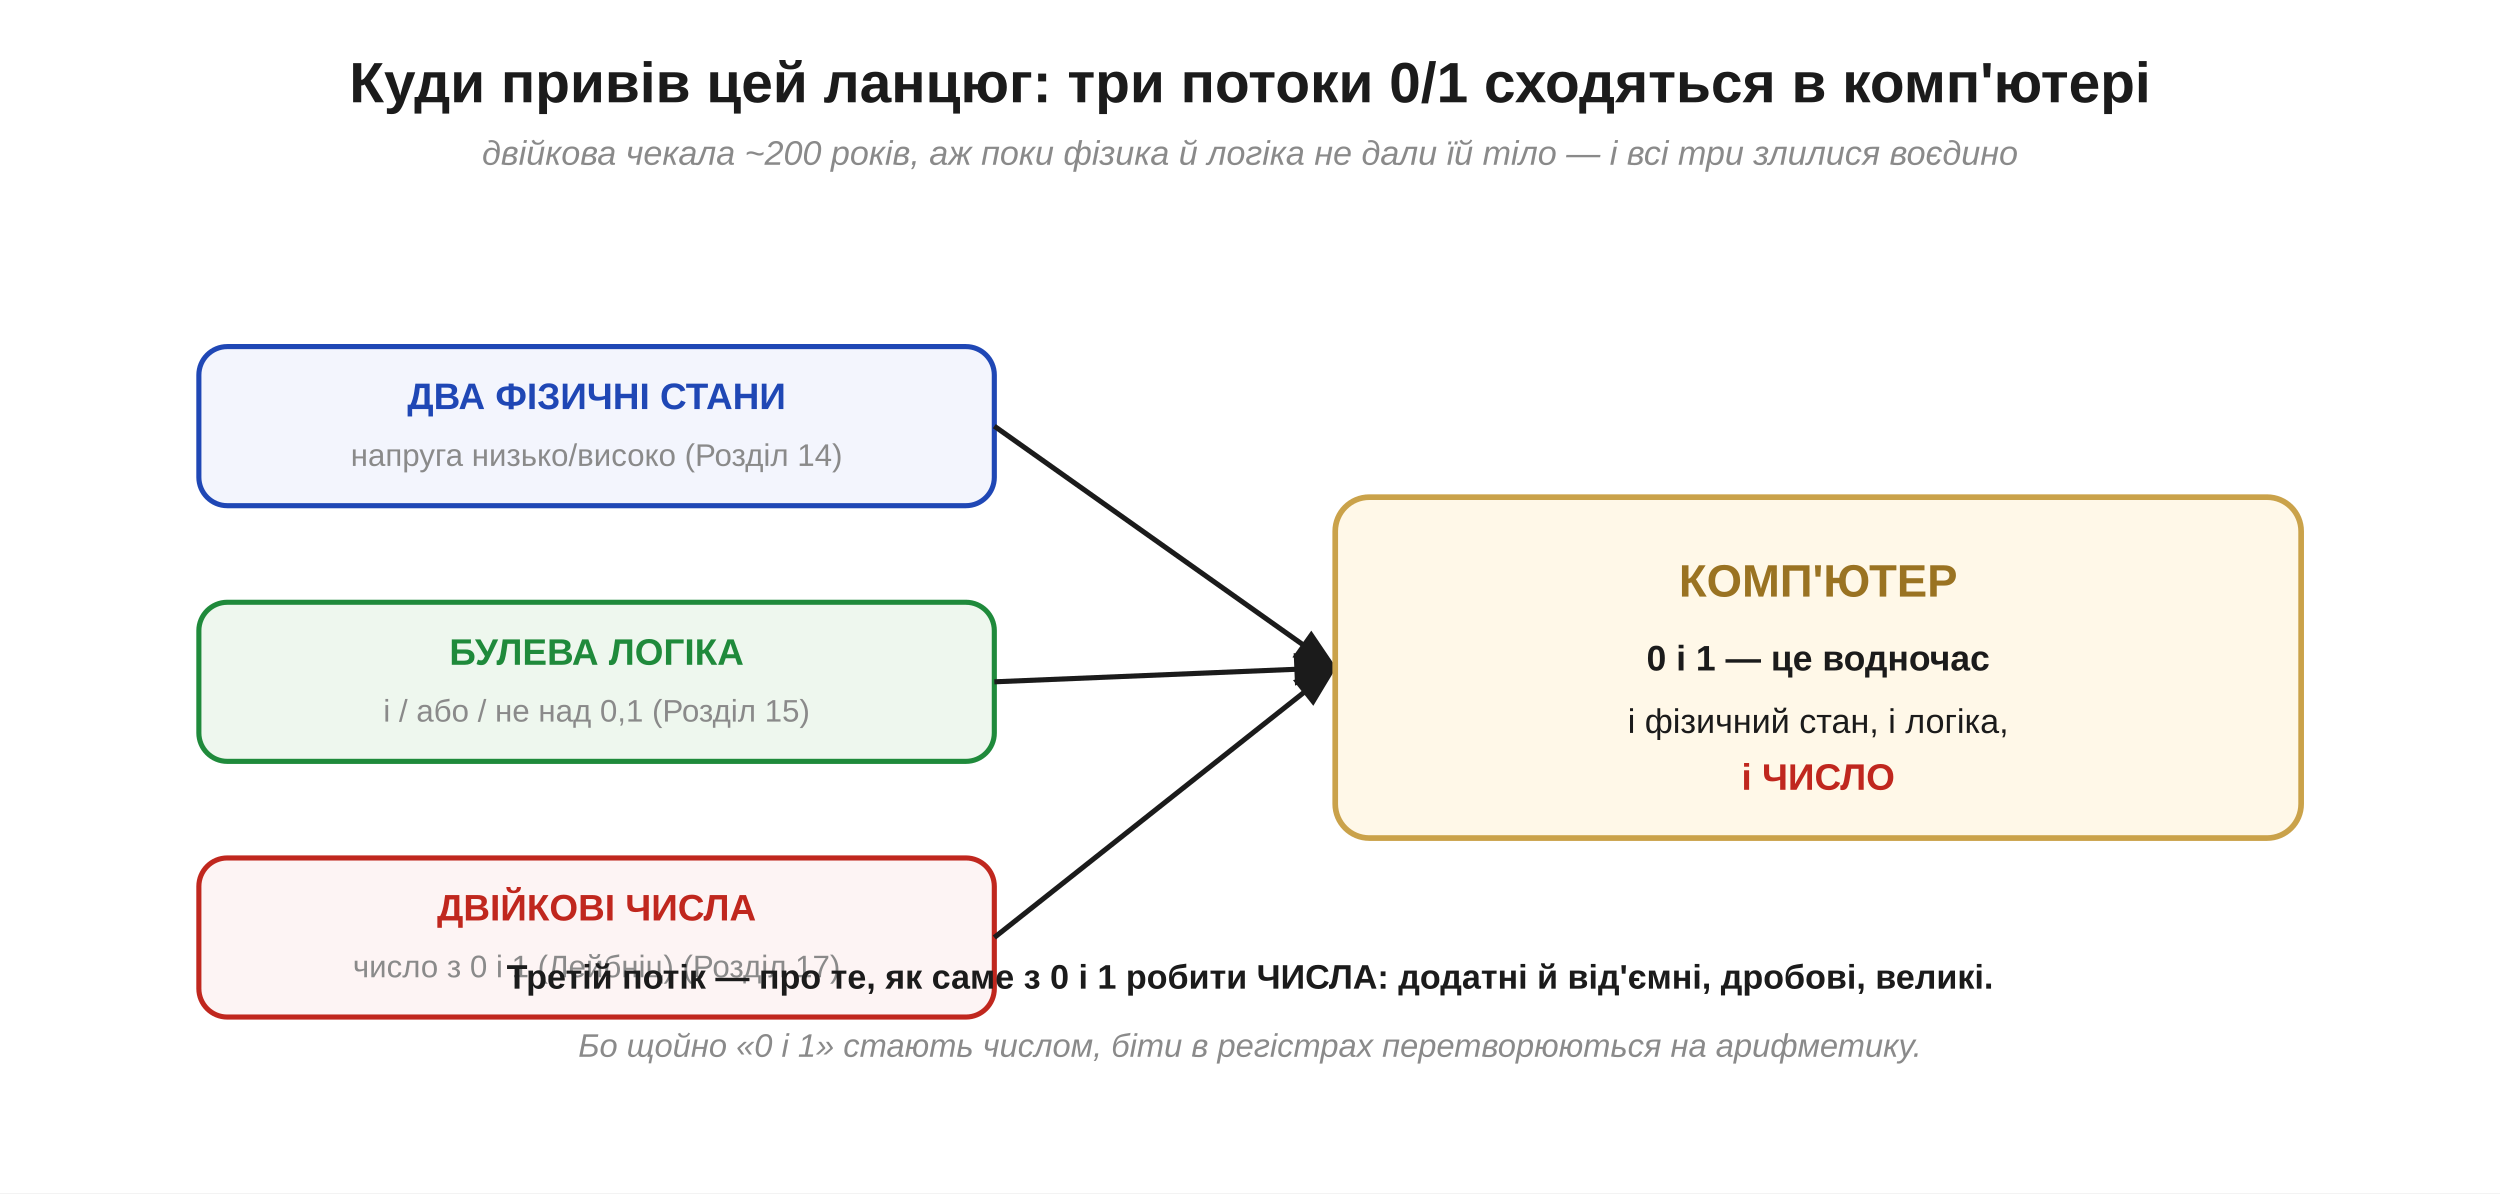
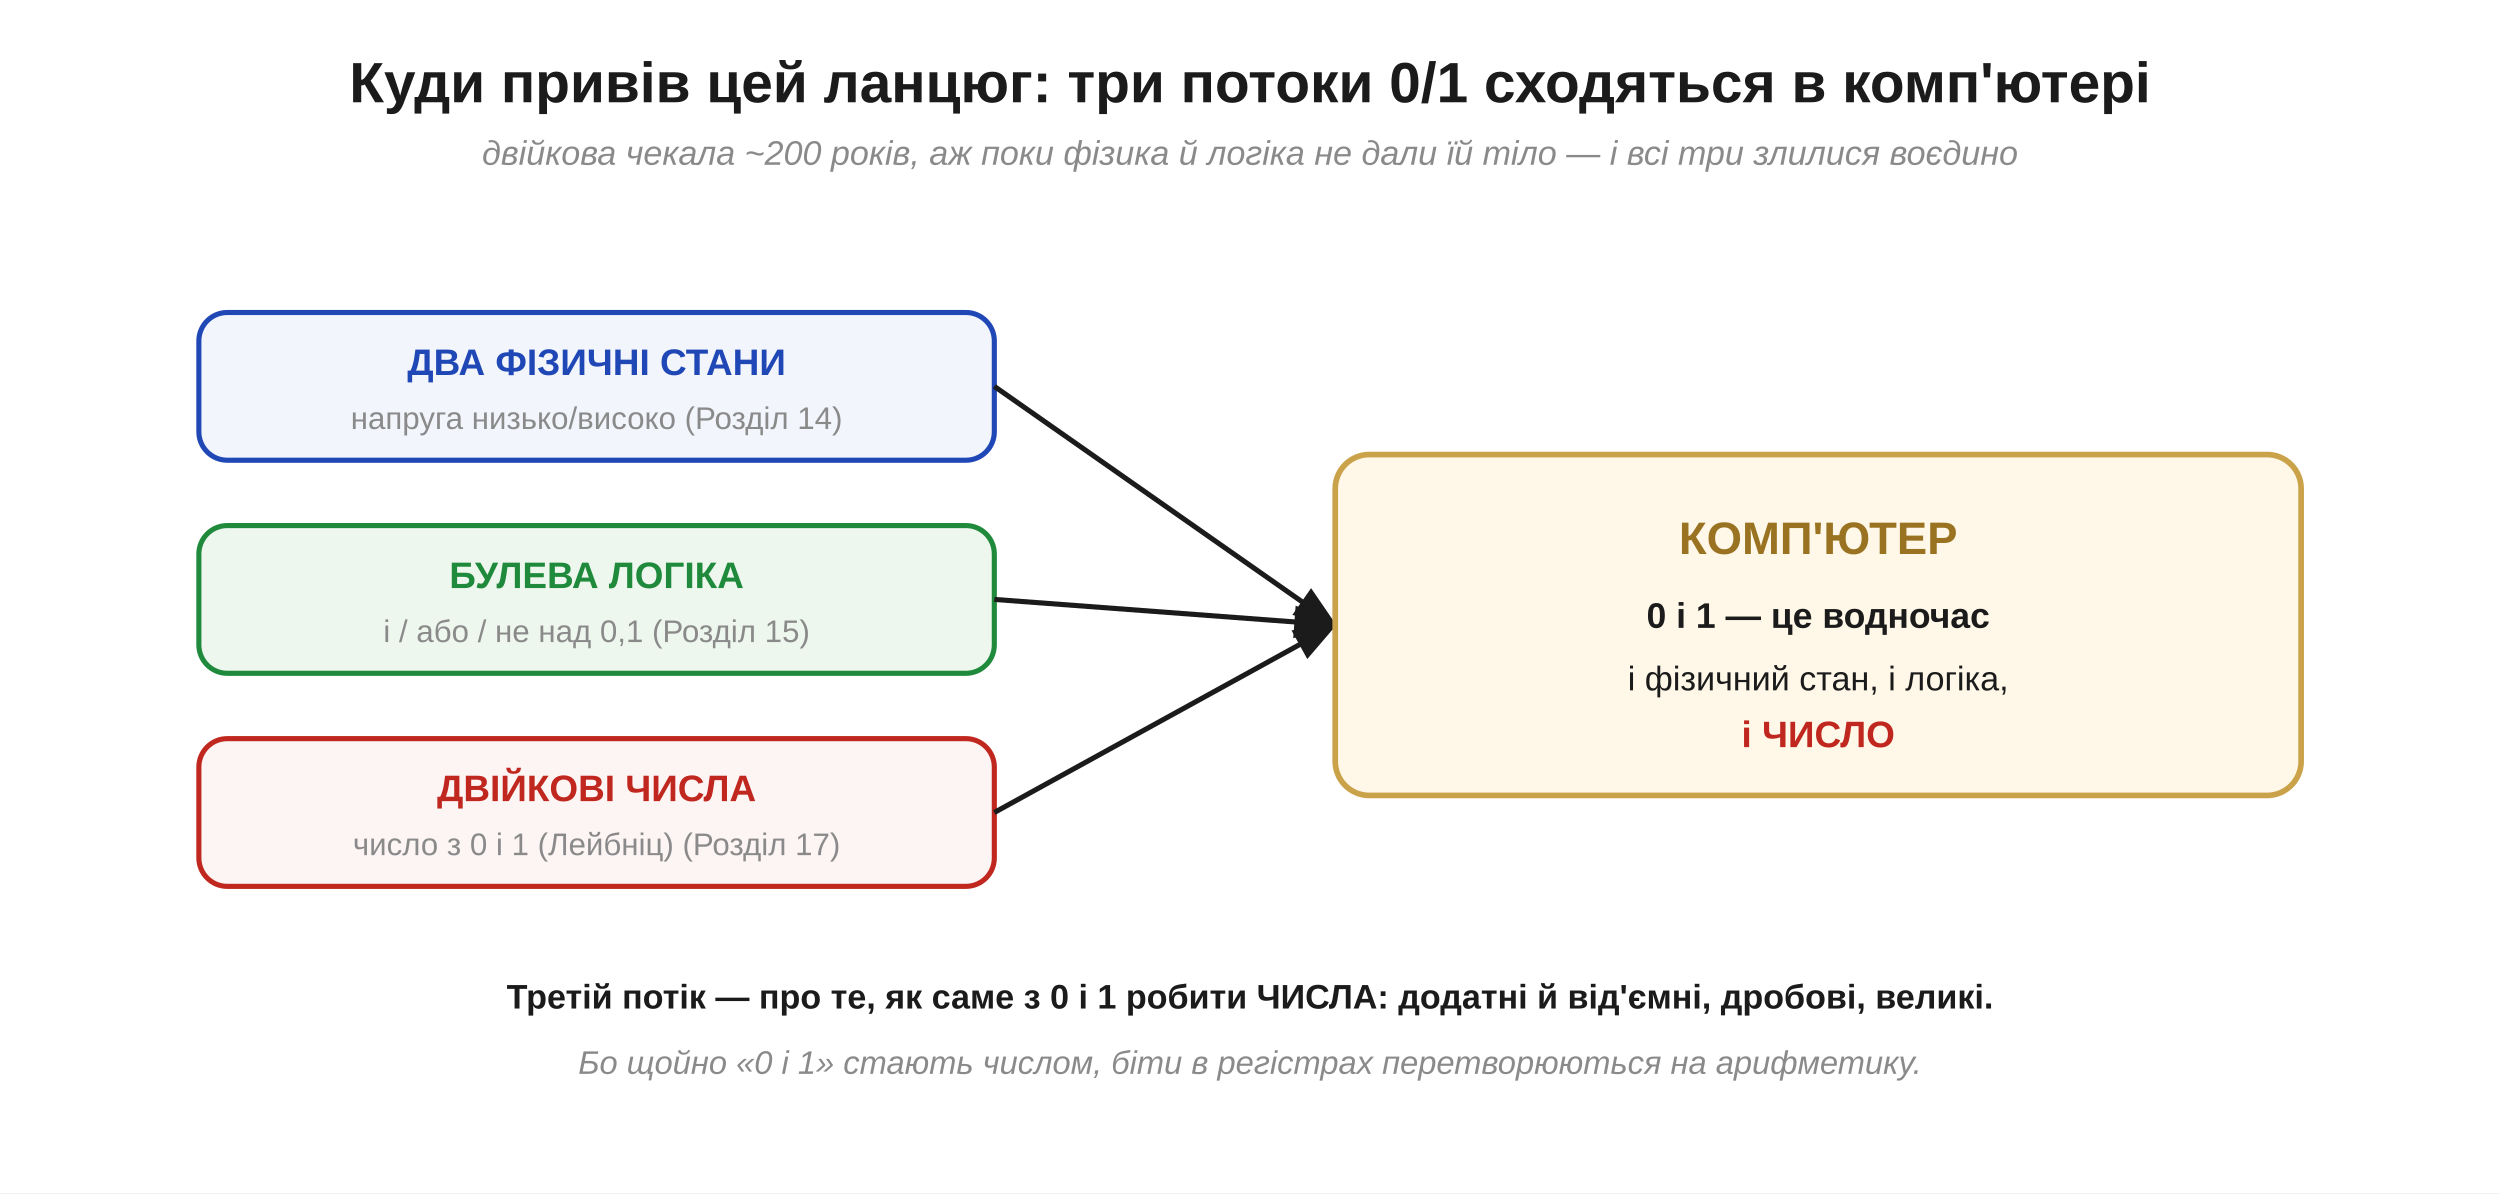
<svg xmlns="http://www.w3.org/2000/svg" width="880" height="420" viewBox="0 0 880 420">
  <rect width="880" height="420" fill="#ffffff" />
  <defs>
    <marker id="aInk" markerWidth="11" markerHeight="11" refX="8" refY="3.2" orient="auto" markerUnits="strokeWidth">
      <path d="M0,0 L8.5,3.2 L0,6.4 Z" fill="#1b1b1b" />
    </marker>
    <marker id="aRed" markerWidth="11" markerHeight="11" refX="8" refY="3.2" orient="auto" markerUnits="strokeWidth">
      <path d="M0,0 L8.5,3.2 L0,6.4 Z" fill="#c0271e" />
    </marker>
    <marker id="aBlue" markerWidth="11" markerHeight="11" refX="8" refY="3.2" orient="auto" markerUnits="strokeWidth">
      <path d="M0,0 L8.5,3.2 L0,6.4 Z" fill="#1f47b5" />
    </marker>
    <marker id="aGreen" markerWidth="11" markerHeight="11" refX="8" refY="3.2" orient="auto" markerUnits="strokeWidth">
      <path d="M0,0 L8.5,3.2 L0,6.4 Z" fill="#1f8a3b" />
    </marker>
  </defs>
  <text x="440.0" y="36.0" font-family="Segoe UI, Arial, Helvetica, sans-serif" font-size="20" fill="#1b1b1b" text-anchor="middle" font-weight="bold" font-style="normal">Куди привів цей ланцюг: три потоки 0/1 сходяться в комп'ютері</text>
  <text x="440.0" y="58.0" font-family="Segoe UI, Arial, Helvetica, sans-serif" font-size="12" fill="#8a8a8a" text-anchor="middle" font-weight="normal" font-style="italic">двійкова чекала ~200 років, аж поки фізика й логіка не дали їй тіло — і всі три злилися воєдино</text>
-   <rect x="70.0" y="122.0" width="280.0" height="56.0" rx="10" fill="#f3f5fd" stroke="#1f47b5" stroke-width="1.8" />
-   <text x="210.0" y="144.0" font-family="Segoe UI, Arial, Helvetica, sans-serif" font-size="13" fill="#1f47b5" text-anchor="middle" font-weight="bold" font-style="normal">ДВА ФІЗИЧНІ СТАНИ</text>
-   <text x="210.0" y="164.0" font-family="Segoe UI, Arial, Helvetica, sans-serif" font-size="11" fill="#8a8a8a" text-anchor="middle" font-weight="normal" font-style="normal">напруга низько/високо  (Розділ 14)</text>
-   <line x1="350.0" y1="150.0" x2="470.0" y2="235.0" stroke="#1b1b1b" stroke-width="1.8" marker-end="url(#aInk)" />
-   <rect x="70.0" y="212.0" width="280.0" height="56.0" rx="10" fill="#eef7ee" stroke="#1f8a3b" stroke-width="1.8" />
-   <text x="210.0" y="234.0" font-family="Segoe UI, Arial, Helvetica, sans-serif" font-size="13" fill="#1f8a3b" text-anchor="middle" font-weight="bold" font-style="normal">БУЛЕВА ЛОГІКА</text>
-   <text x="210.0" y="254.0" font-family="Segoe UI, Arial, Helvetica, sans-serif" font-size="11" fill="#8a8a8a" text-anchor="middle" font-weight="normal" font-style="normal">і / або / не над 0,1  (Розділ 15)</text>
-   <line x1="350.0" y1="240.0" x2="470.0" y2="235.0" stroke="#1b1b1b" stroke-width="1.8" marker-end="url(#aInk)" />
-   <rect x="70.0" y="302.0" width="280.0" height="56.0" rx="10" fill="#fdf4f4" stroke="#c0271e" stroke-width="1.8" />
-   <text x="210.0" y="324.0" font-family="Segoe UI, Arial, Helvetica, sans-serif" font-size="13" fill="#c0271e" text-anchor="middle" font-weight="bold" font-style="normal">ДВІЙКОВІ ЧИСЛА</text>
-   <text x="210.0" y="344.0" font-family="Segoe UI, Arial, Helvetica, sans-serif" font-size="11" fill="#8a8a8a" text-anchor="middle" font-weight="normal" font-style="normal">число з 0 і 1 (Лейбніц)  (Розділ 17)</text>
-   <line x1="350.0" y1="330.0" x2="470.0" y2="235.0" stroke="#1b1b1b" stroke-width="1.8" marker-end="url(#aInk)" />
-   <rect x="470.0" y="175.0" width="340.0" height="120.0" rx="12" fill="#fff8e8" stroke="#caa24a" stroke-width="2" />
-   <text x="640.0" y="210.0" font-family="Segoe UI, Arial, Helvetica, sans-serif" font-size="16" fill="#9a7322" text-anchor="middle" font-weight="bold" font-style="normal">КОМП'ЮТЕР</text>
-   <text x="640.0" y="236.0" font-family="Segoe UI, Arial, Helvetica, sans-serif" font-size="12.5" fill="#1b1b1b" text-anchor="middle" font-weight="bold" font-style="normal">0 і 1 — це водночас</text>
-   <text x="640.0" y="258.0" font-family="Segoe UI, Arial, Helvetica, sans-serif" font-size="12" fill="#1b1b1b" text-anchor="middle" font-weight="normal" font-style="normal">і фізичний стан, і логіка,</text>
-   <text x="640.0" y="278.0" font-family="Segoe UI, Arial, Helvetica, sans-serif" font-size="13" fill="#c0271e" text-anchor="middle" font-weight="bold" font-style="normal">і ЧИСЛО</text>
-   <text x="440.0" y="348.0" font-family="Segoe UI, Arial, Helvetica, sans-serif" font-size="12" fill="#1b1b1b" text-anchor="middle" font-weight="bold" font-style="normal">Третій потік — про те, як саме з 0 і 1 робити ЧИСЛА: додатні й від'ємні, дробові, великі.</text>
-   <text x="440.0" y="372.0" font-family="Segoe UI, Arial, Helvetica, sans-serif" font-size="11.5" fill="#8a8a8a" text-anchor="middle" font-weight="normal" font-style="italic">Бо щойно «0 і 1» стають числом, біти в регістрах перетворюються на арифметику.</text>
+   <rect x="70.0" y="110.0" width="280.0" height="52.0" rx="10" fill="#f3f5fd" stroke="#1f47b5" stroke-width="1.8" />
+   <text x="210.0" y="132.0" font-family="Segoe UI, Arial, Helvetica, sans-serif" font-size="13" fill="#1f47b5" text-anchor="middle" font-weight="bold" font-style="normal">ДВА ФІЗИЧНІ СТАНИ</text>
+   <text x="210.0" y="151.0" font-family="Segoe UI, Arial, Helvetica, sans-serif" font-size="11" fill="#8a8a8a" text-anchor="middle" font-weight="normal" font-style="normal">напруга низько/високо  (Розділ 14)</text>
+   <line x1="350.0" y1="136.0" x2="470.0" y2="220.0" stroke="#1b1b1b" stroke-width="1.8" marker-end="url(#aInk)" />
+   <rect x="70.0" y="185.0" width="280.0" height="52.0" rx="10" fill="#eef7ee" stroke="#1f8a3b" stroke-width="1.8" />
+   <text x="210.0" y="207.0" font-family="Segoe UI, Arial, Helvetica, sans-serif" font-size="13" fill="#1f8a3b" text-anchor="middle" font-weight="bold" font-style="normal">БУЛЕВА ЛОГІКА</text>
+   <text x="210.0" y="226.0" font-family="Segoe UI, Arial, Helvetica, sans-serif" font-size="11" fill="#8a8a8a" text-anchor="middle" font-weight="normal" font-style="normal">і / або / не над 0,1  (Розділ 15)</text>
+   <line x1="350.0" y1="211.0" x2="470.0" y2="220.0" stroke="#1b1b1b" stroke-width="1.8" marker-end="url(#aInk)" />
+   <rect x="70.0" y="260.0" width="280.0" height="52.0" rx="10" fill="#fdf4f4" stroke="#c0271e" stroke-width="1.8" />
+   <text x="210.0" y="282.0" font-family="Segoe UI, Arial, Helvetica, sans-serif" font-size="13" fill="#c0271e" text-anchor="middle" font-weight="bold" font-style="normal">ДВІЙКОВІ ЧИСЛА</text>
+   <text x="210.0" y="301.0" font-family="Segoe UI, Arial, Helvetica, sans-serif" font-size="11" fill="#8a8a8a" text-anchor="middle" font-weight="normal" font-style="normal">число з 0 і 1 (Лейбніц)  (Розділ 17)</text>
+   <line x1="350.0" y1="286.0" x2="470.0" y2="220.0" stroke="#1b1b1b" stroke-width="1.8" marker-end="url(#aInk)" />
+   <rect x="470.0" y="160.0" width="340.0" height="120.0" rx="12" fill="#fff8e8" stroke="#caa24a" stroke-width="2" />
+   <text x="640.0" y="195.0" font-family="Segoe UI, Arial, Helvetica, sans-serif" font-size="16" fill="#9a7322" text-anchor="middle" font-weight="bold" font-style="normal">КОМП'ЮТЕР</text>
+   <text x="640.0" y="221.0" font-family="Segoe UI, Arial, Helvetica, sans-serif" font-size="12.5" fill="#1b1b1b" text-anchor="middle" font-weight="bold" font-style="normal">0 і 1 — це водночас</text>
+   <text x="640.0" y="243.0" font-family="Segoe UI, Arial, Helvetica, sans-serif" font-size="12" fill="#1b1b1b" text-anchor="middle" font-weight="normal" font-style="normal">і фізичний стан, і логіка,</text>
+   <text x="640.0" y="263.0" font-family="Segoe UI, Arial, Helvetica, sans-serif" font-size="13" fill="#c0271e" text-anchor="middle" font-weight="bold" font-style="normal">і ЧИСЛО</text>
+   <text x="440.0" y="355.0" font-family="Segoe UI, Arial, Helvetica, sans-serif" font-size="12" fill="#1b1b1b" text-anchor="middle" font-weight="bold" font-style="normal">Третій потік — про те, як саме з 0 і 1 робити ЧИСЛА: додатні й від'ємні, дробові, великі.</text>
+   <text x="440.0" y="378.0" font-family="Segoe UI, Arial, Helvetica, sans-serif" font-size="11.5" fill="#8a8a8a" text-anchor="middle" font-weight="normal" font-style="italic">Бо щойно «0 і 1» стають числом, біти в регістрах перетворюються на арифметику.</text>
</svg>
